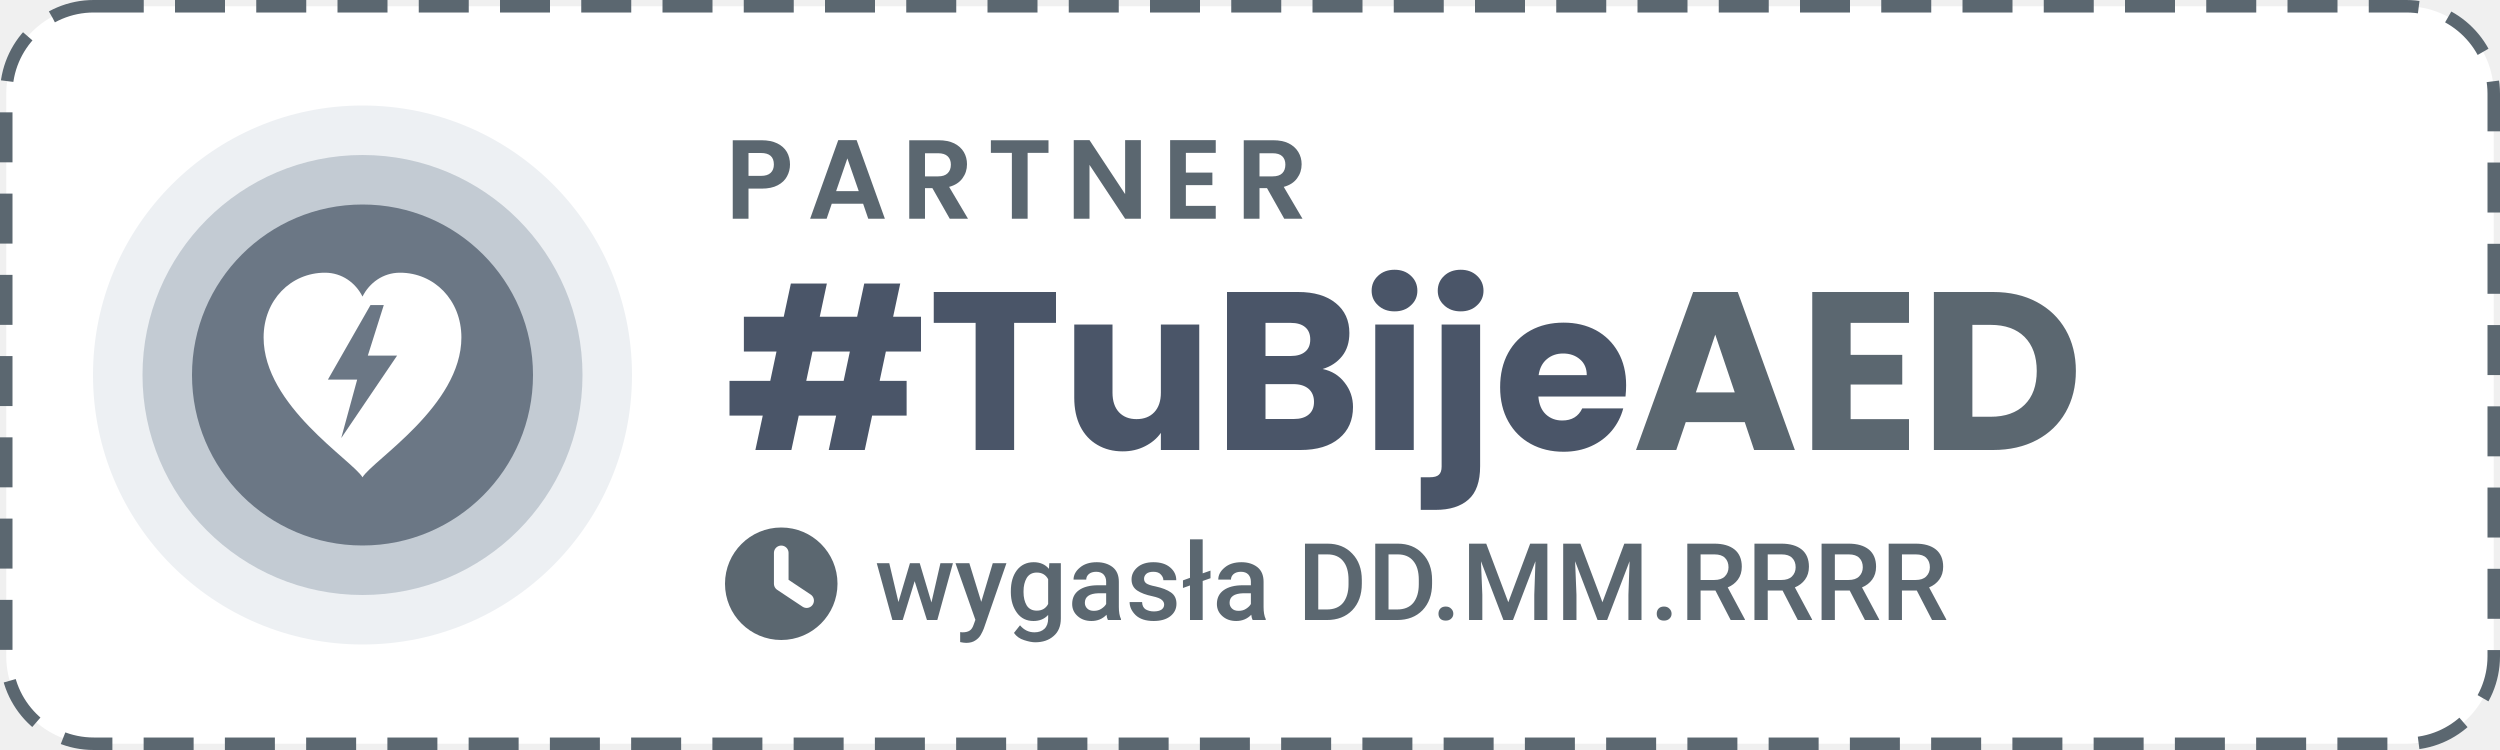
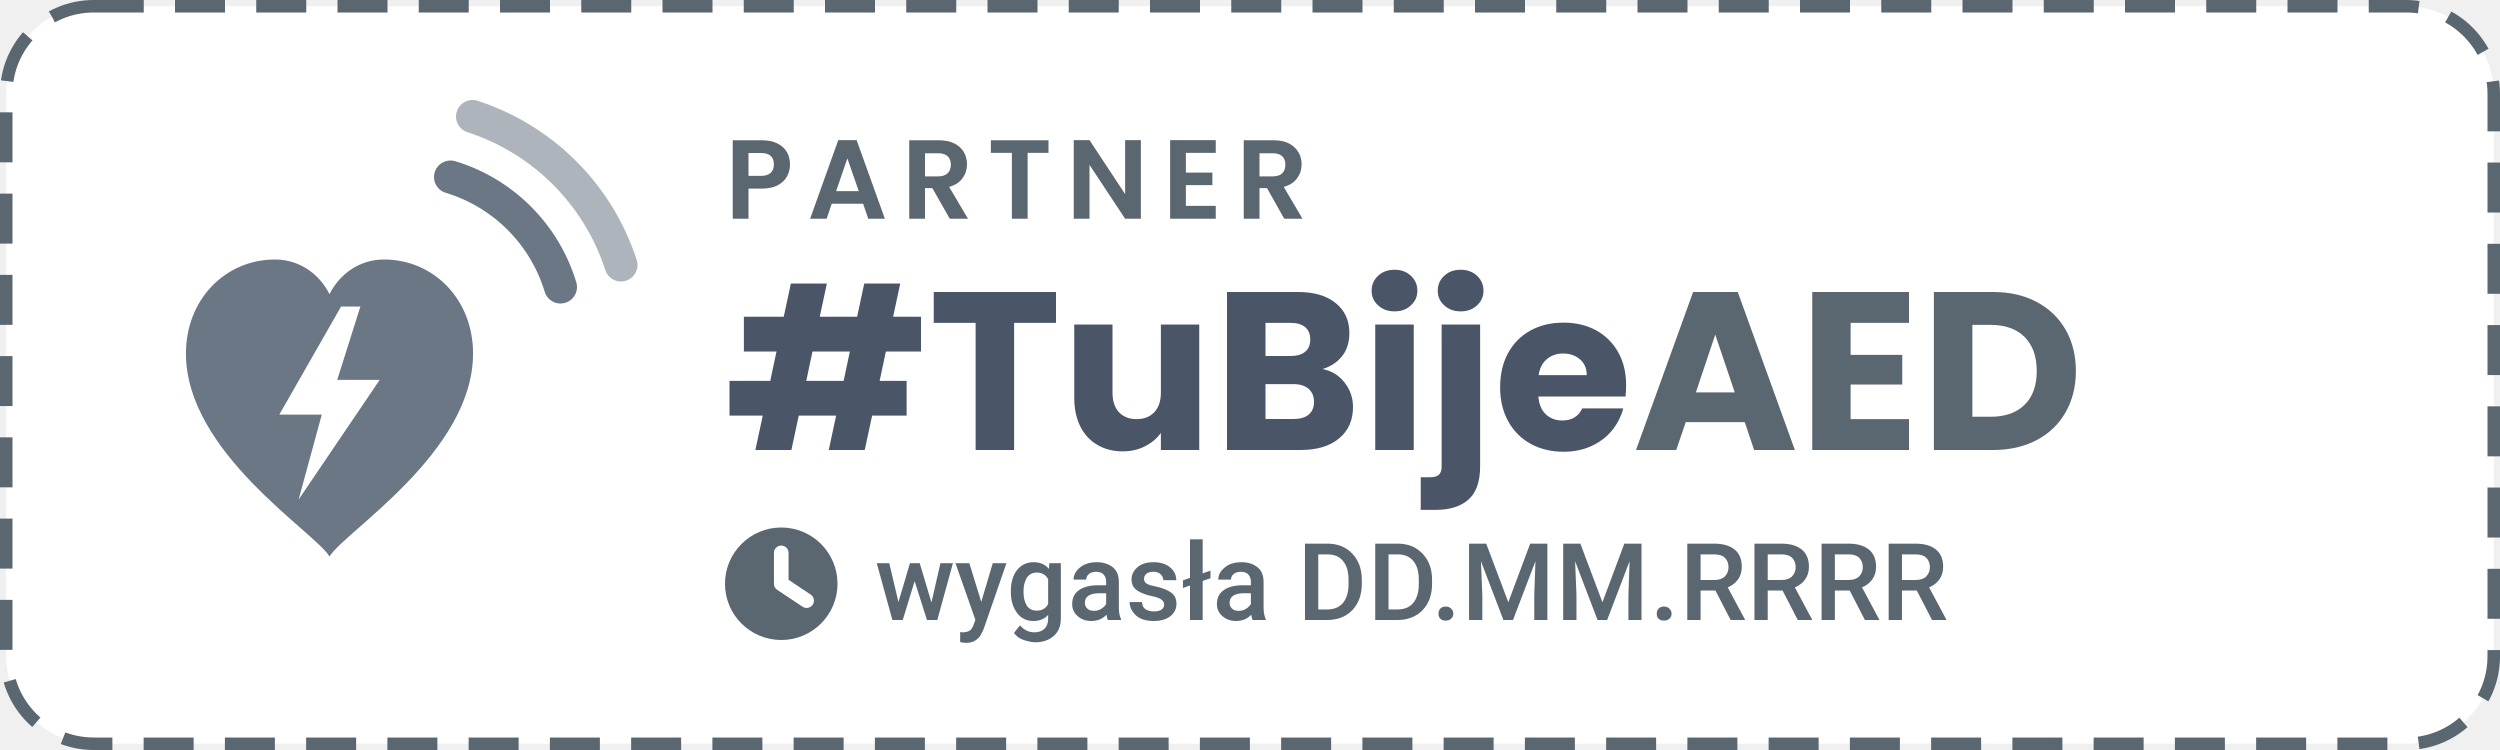
<svg xmlns="http://www.w3.org/2000/svg" width="200" height="60" viewBox="0 0 200 60" role="img" aria-label="Odznaka Partnera #TuBijeAED wygasła DD.MM.RRRR – dane wymagają ponownej weryfikacji w dane.gov.pl">
  <rect x="0.5" y="0.5" width="199" height="59" rx="7" fill="#FFFFFF" stroke="#5B6770" stroke-dasharray="4 2.5" />
  <g transform="translate(7.00 8.00) scale(0.44)">
-     <circle cx="50" cy="50" r="49" fill="#EDF0F3" />
-     <circle cx="50" cy="50" r="40" fill="#C3CBD3" />
-     <circle cx="50" cy="50" r="31" fill="#6B7785" />
-     <g transform="translate(50 50) scale(0.62) translate(-50 -49)">
-       <path d="M50 79 C47 74 21 58 21 38 C21 27 29 19 39 19 C44 19 48 22 50 26 C52 22 56 19 61 19 C71 19 79 27 79 38 C79 58 53 74 50 79 Z" fill="#FFFFFF" />
-       <path d="M53 22 L37 50 L48 50 L42 72 L63 41 L52 41 L58 22 Z" fill="#6B7785" transform="translate(50 48) scale(0.78) translate(-50 -47)" />
-     </g>
+     <path d="M 44.000 83.000 C 41.300 78.500 17.900 64.100 17.900 46.100 C 17.900 36.200 25.100 29.000 34.100 29.000 C 38.600 29.000 42.200 31.700 44.000 35.300 C 45.800 31.700 49.400 29.000 53.900 29.000 C 62.900 29.000 70.100 36.200 70.100 46.100 C 70.100 64.100 46.700 78.500 44.000 83.000 Z M 46.106 37.550 L 34.874 57.206 L 42.596 57.206 L 38.384 72.650 L 53.126 50.888 L 45.404 50.888 L 49.616 37.550 Z" fill="#6B7785" fill-rule="evenodd" />
+     <path d="M66 14 A30 30 0 0 1 86 34" fill="none" stroke="#6B7785" stroke-width="6" stroke-linecap="round" />
+     <path d="M70 3 A42 42 0 0 1 97 30" fill="none" stroke="#6B7785" stroke-width="6" stroke-linecap="round" opacity=".55" />
  </g>
  <path fill="#5B6770" d="M60.93 15.09H59.88V17.5H58.62V11.22H60.93Q61.66 11.22 62.18 11.47Q62.69 11.72 62.95 12.16Q63.2 12.6 63.2 13.16Q63.2 13.67 62.96 14.11Q62.73 14.55 62.22 14.82Q61.71 15.09 60.93 15.09ZM61.91 13.16Q61.91 12.24 60.88 12.24H59.88V14.07H60.88Q61.4 14.07 61.65 13.83Q61.91 13.59 61.91 13.16Z M69.05 16.3H66.54L66.13 17.5H64.81L67.06 11.21H68.53L70.79 17.5H69.46ZM68.7 15.29 67.79 12.67 66.89 15.29Z M75.98 17.5 74.59 15.05H74V17.5H72.74V11.22H75.09Q75.82 11.22 76.34 11.47Q76.85 11.73 77.11 12.17Q77.36 12.6 77.36 13.14Q77.36 13.77 77 14.26Q76.64 14.76 75.93 14.95L77.44 17.5ZM74 14.11H75.05Q75.56 14.11 75.81 13.86Q76.07 13.61 76.07 13.17Q76.07 12.74 75.81 12.5Q75.56 12.26 75.05 12.26H74Z M83.88 11.22V12.23H82.21V17.5H80.95V12.23H79.27V11.22Z M91.27 17.5H90.01L87.16 13.19V17.5H85.9V11.21H87.16L90.01 15.53V11.21H91.27Z M94.87 12.23V13.81H96.99V14.81H94.87V16.47H97.26V17.5H93.61V11.21H97.26V12.23Z M102.74 17.5 101.36 15.05H100.76V17.5H99.5V11.22H101.86Q102.59 11.22 103.1 11.47Q103.61 11.73 103.87 12.17Q104.13 12.6 104.13 13.14Q104.13 13.77 103.77 14.26Q103.41 14.76 102.7 14.95L104.2 17.5ZM100.76 14.11H101.81Q102.33 14.11 102.58 13.86Q102.83 13.61 102.83 13.17Q102.83 12.74 102.58 12.5Q102.33 12.26 101.81 12.26H100.76Z" />
  <path fill="#4A5568" d="M70.87 28.12 70.37 30.47H72.53V33.25H69.77L69.18 36H66.3L66.89 33.25H63.9L63.31 36H60.43L61.02 33.25H58.36V30.47H61.62L62.12 28.12H59.51V25.34H62.7L63.27 22.68H66.15L65.58 25.34H68.57L69.14 22.68H72.02L71.45 25.34H73.68V28.12ZM67.99 28.12H65L64.5 30.47H67.49Z M84.48 23.36V25.83H81.13V36H78.05V25.83H74.7V23.36Z M95.94 25.96V36H92.87V34.63Q92.4 35.3 91.6 35.7Q90.8 36.11 89.82 36.11Q88.67 36.11 87.79 35.59Q86.91 35.08 86.42 34.11Q85.94 33.14 85.94 31.82V25.96H89V31.41Q89 32.42 89.52 32.98Q90.04 33.53 90.92 33.53Q91.82 33.53 92.34 32.98Q92.87 32.42 92.87 31.41V25.96Z M108.24 32.56Q108.24 34.15 107.13 35.07Q106.02 36 104.04 36H98.16V23.36H103.85Q105.77 23.36 106.86 24.25Q107.95 25.13 107.95 26.64Q107.95 27.76 107.37 28.49Q106.78 29.23 105.81 29.52Q106.91 29.75 107.57 30.61Q108.24 31.46 108.24 32.56ZM101.24 28.48H103.25Q104.01 28.48 104.41 28.14Q104.82 27.81 104.82 27.16Q104.82 26.51 104.41 26.17Q104.01 25.83 103.25 25.83H101.24ZM105.12 32.15Q105.12 31.48 104.68 31.1Q104.24 30.73 103.47 30.73H101.24V33.52H103.5Q104.28 33.52 104.7 33.16Q105.12 32.81 105.12 32.15Z M109.73 23.26Q109.73 22.54 110.25 22.06Q110.76 21.58 111.57 21.58Q112.36 21.58 112.87 22.06Q113.39 22.54 113.39 23.26Q113.39 23.96 112.87 24.43Q112.36 24.91 111.57 24.91Q110.76 24.91 110.25 24.43Q109.73 23.96 109.73 23.26ZM113.1 25.96V36H110.02V25.96Z M115.02 23.26Q115.02 22.54 115.54 22.06Q116.05 21.58 116.86 21.58Q117.65 21.58 118.16 22.06Q118.68 22.54 118.68 23.26Q118.68 23.96 118.16 24.43Q117.65 24.91 116.86 24.91Q116.05 24.91 115.54 24.43Q115.02 23.96 115.02 23.26ZM118.41 37.3Q118.41 39.15 117.47 39.97Q116.54 40.79 114.86 40.79H113.66V38.18H114.39Q114.9 38.18 115.11 37.98Q115.33 37.78 115.33 37.33V25.96H118.41Z M130.04 31.72H123.07Q123.14 32.65 123.67 33.15Q124.2 33.64 124.98 33.64Q126.13 33.64 126.58 32.67H129.86Q129.6 33.66 128.95 34.45Q128.29 35.24 127.3 35.69Q126.31 36.14 125.09 36.14Q123.61 36.14 122.46 35.51Q121.31 34.88 120.66 33.71Q120.01 32.54 120.01 30.98Q120.01 29.41 120.65 28.24Q121.29 27.07 122.44 26.44Q123.59 25.81 125.09 25.81Q126.54 25.81 127.68 26.42Q128.81 27.04 129.45 28.17Q130.09 29.3 130.09 30.82Q130.09 31.25 130.04 31.72ZM126.94 30.01Q126.94 29.21 126.4 28.75Q125.86 28.28 125.05 28.28Q124.28 28.28 123.75 28.73Q123.21 29.18 123.09 30.01Z" />
  <path fill="#5B6770" d="M139.58 33.77H134.86L134.1 36H130.88L135.45 23.36H139.02L143.59 36H140.33ZM138.78 31.39 137.22 26.77 135.67 31.39Z M148.05 25.83V28.39H152.18V30.76H148.05V33.53H152.72V36H144.98V23.36H152.72V25.83Z M166.07 29.68Q166.07 31.54 165.25 32.98Q164.43 34.42 162.93 35.21Q161.43 36 159.45 36H154.71V23.36H159.45Q161.45 23.36 162.94 24.16Q164.43 24.95 165.25 26.38Q166.07 27.81 166.07 29.68ZM162.94 29.68Q162.94 27.94 161.97 26.96Q161 25.99 159.25 25.99H157.79V33.34H159.25Q161 33.34 161.97 32.38Q162.94 31.43 162.94 29.68Z" />
  <circle cx="62.50" cy="46.70" r="4.50" fill="#5B6770" />
  <polyline points="62.50,44.23 62.50,46.70 64.53,48.05" fill="none" stroke="#FFFFFF" stroke-width="1.17" stroke-linecap="round" stroke-linejoin="round" />
  <text id="wazny-do" x="70" y="49.6" font-family="Poppins, 'Segoe UI', Roboto, Arial, sans-serif" font-size="8.6" font-weight="500" fill="#5B6770" text-anchor="start">wygasła DD.MM.RRRR</text>
</svg>
